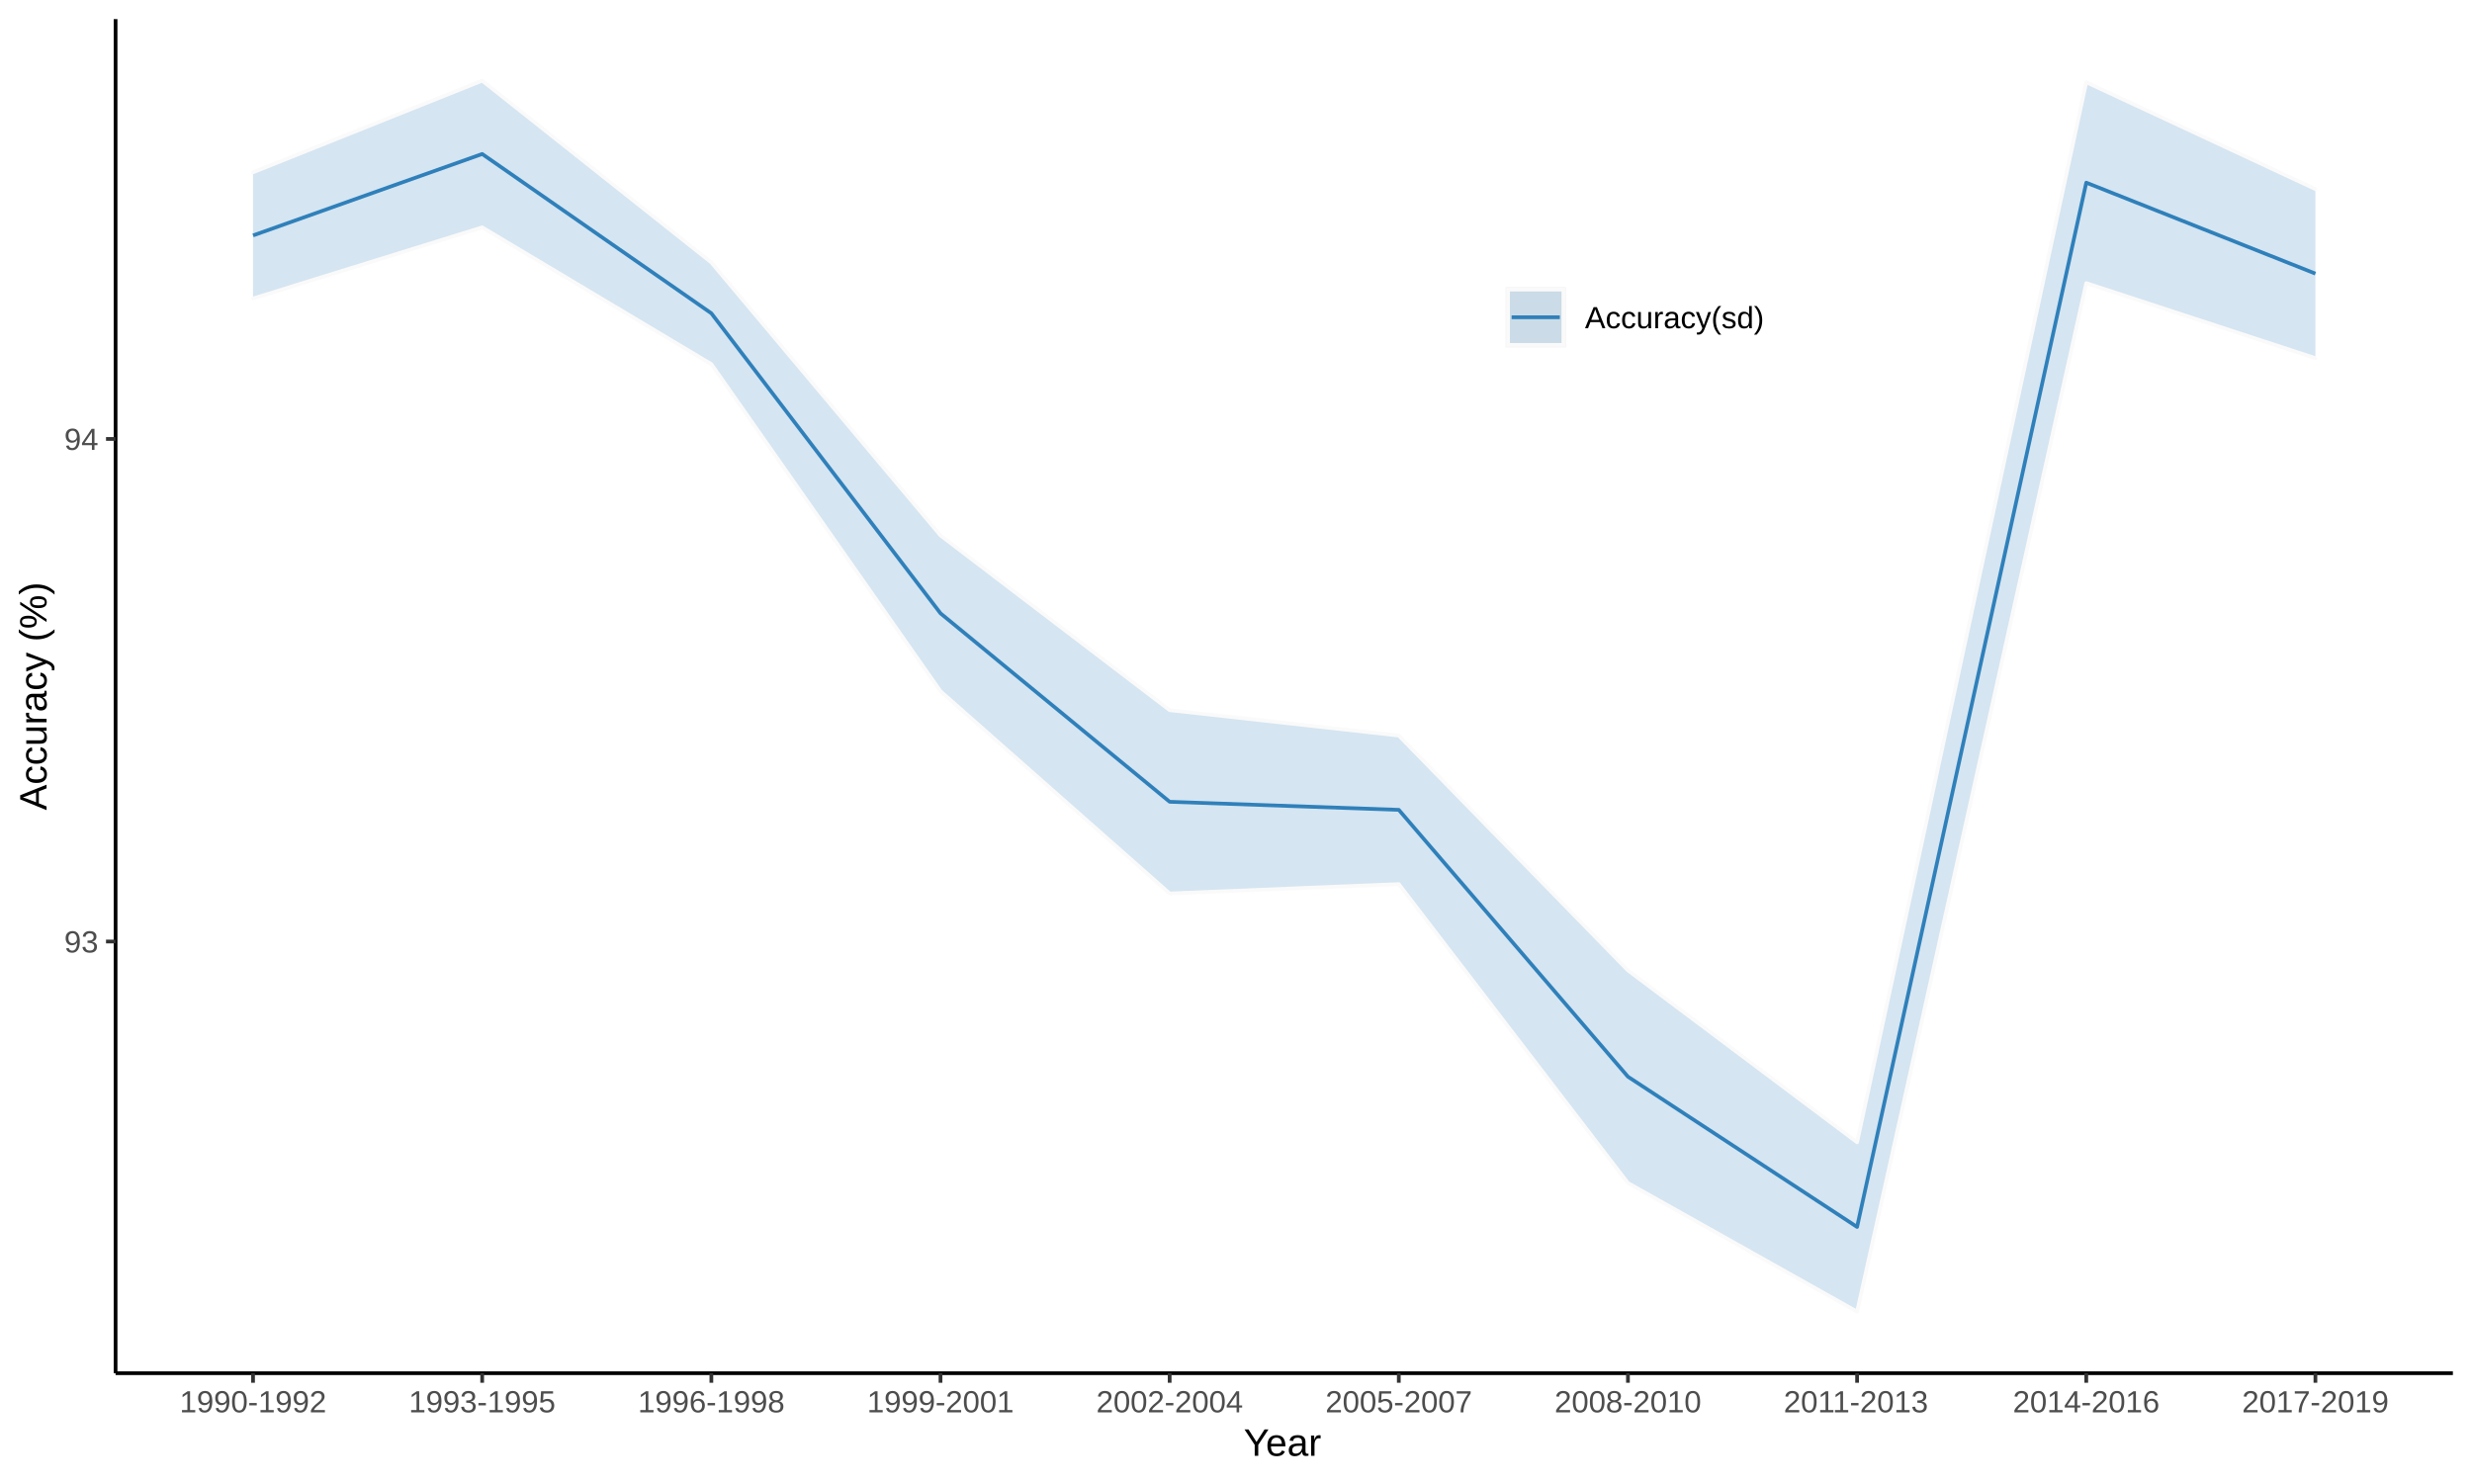
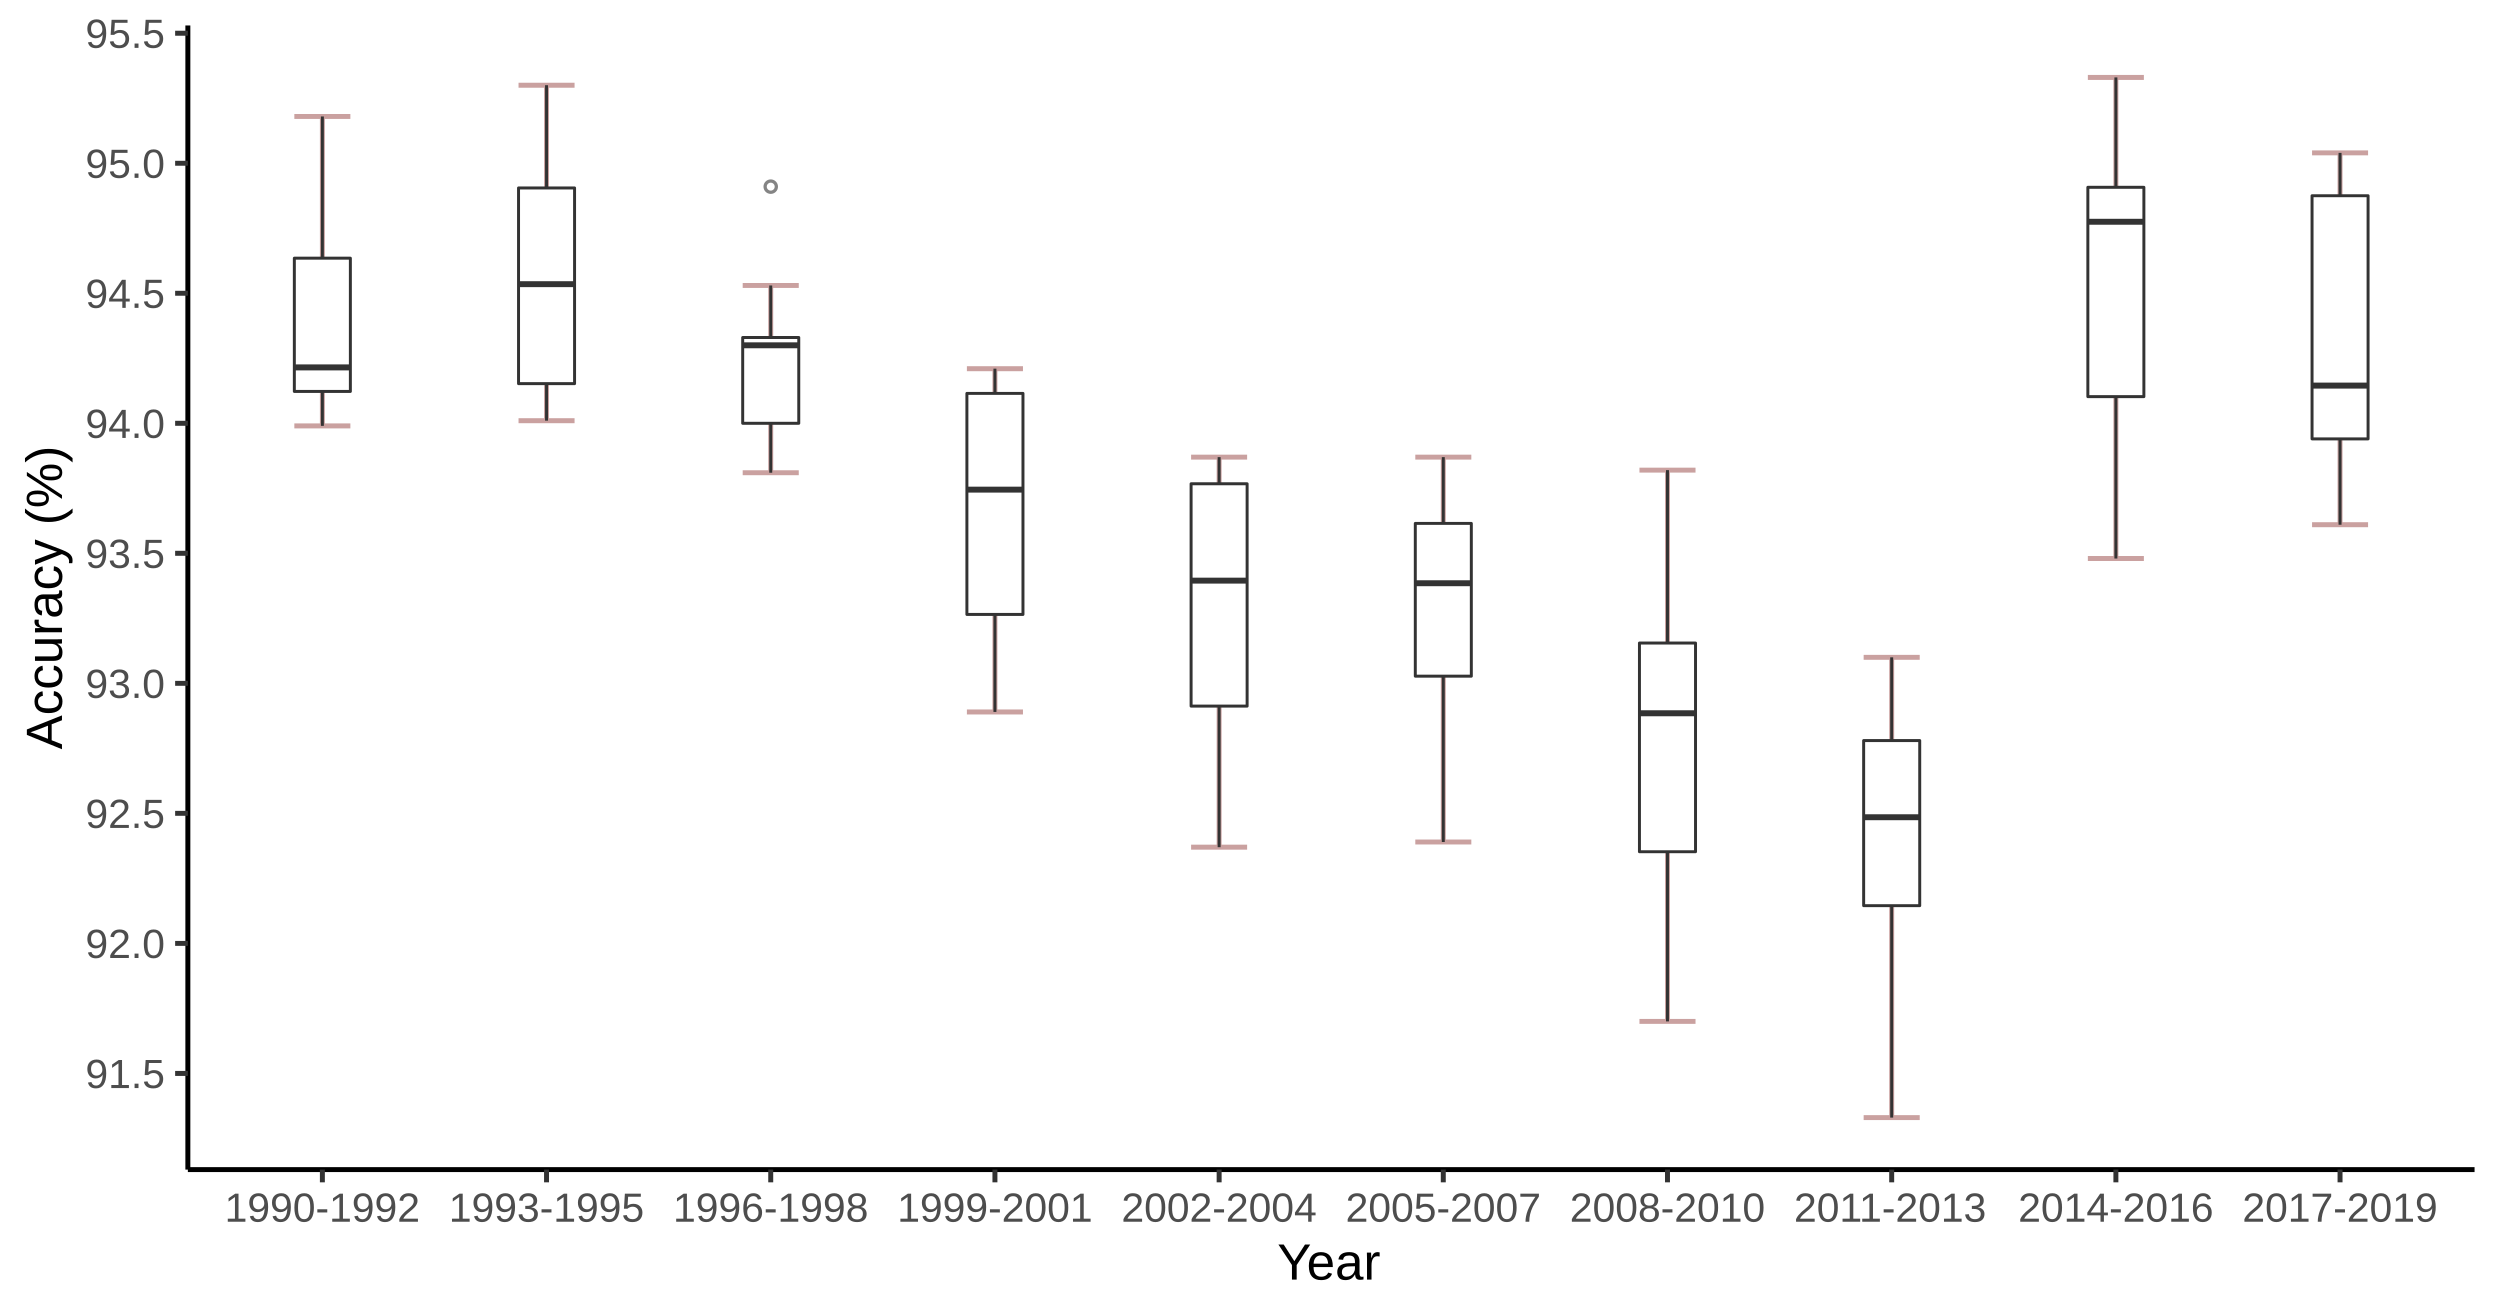
- <svg xmlns="http://www.w3.org/2000/svg" viewBox="0 0 708.66 425.20">
+ <svg xmlns="http://www.w3.org/2000/svg" viewBox="0 0 538.58 283.46">
  <defs>
    <style type="text/css">
    line, polyline, polygon, path, rect, circle {
      fill: none;
      stroke: #000000;
      stroke-linecap: round;
      stroke-linejoin: round;
      stroke-miterlimit: 10.00;
    }
  </style>
  </defs>
  <rect width="100%" height="100%" style="stroke: none; fill: #FFFFFF;" />
-   <rect x="0.00" y="0.00" width="708.66" height="425.20" style="stroke-width: 1.07; stroke: #FFFFFF; fill: #FFFFFF;" />
+   <rect x="0.00" y="0.00" width="538.58" height="283.46" style="stroke-width: 1.07; stroke: #FFFFFF; fill: #FFFFFF;" />
  <defs>
-     <clipPath id="cpMzMuMTN8NzAzLjE4fDM5My43MXw1LjQ4">
-       <rect x="33.13" y="5.48" width="670.05" height="388.23" />
+     <clipPath id="cpNDAuNDd8NTMzLjEwfDI1MS45N3w1LjQ4">
+       <rect x="40.47" y="5.48" width="492.64" height="246.49" />
    </clipPath>
  </defs>
-   <polyline points="72.54,67.50 138.23,44.15 203.93,89.83 269.62,175.85 335.31,229.88 401.00,232.19 466.69,308.70 532.38,351.78 598.08,52.37 663.77,78.45 " style="stroke-width: 1.07; stroke: #3081BA; stroke-linecap: butt;" clip-path="url(#cpMzMuMTN8NzAzLjE4fDM5My43MXw1LjQ4)" />
-   <polygon points="72.54,49.41 138.23,23.13 203.93,75.26 269.62,153.52 335.31,203.61 401.00,210.90 466.69,278.22 532.38,327.51 598.08,23.57 663.77,54.21 663.77,102.68 598.08,81.17 532.38,376.06 466.69,339.18 401.00,253.48 335.31,256.16 269.62,198.18 203.93,104.40 138.23,65.18 72.54,85.58 " style="stroke-width: 0.00; stroke: none; fill: #3081BA; fill-opacity: 0.20;" clip-path="url(#cpMzMuMTN8NzAzLjE4fDM5My43MXw1LjQ4)" />
-   <polyline points="72.54,49.41 138.23,23.13 203.93,75.26 269.62,153.52 335.31,203.61 401.00,210.90 466.69,278.22 532.38,327.51 598.08,23.57 663.77,54.21 " style="stroke-width: 1.07; stroke: #FAFAFA;" clip-path="url(#cpMzMuMTN8NzAzLjE4fDM5My43MXw1LjQ4)" />
-   <polyline points="663.77,102.68 598.08,81.17 532.38,376.06 466.69,339.18 401.00,253.48 335.31,256.16 269.62,198.18 203.93,104.40 138.23,65.18 72.54,85.58 " style="stroke-width: 1.07; stroke: #FAFAFA;" clip-path="url(#cpMzMuMTN8NzAzLjE4fDM5My43MXw1LjQ4)" />
+   <polyline points="63.41,25.09 75.48,25.09 " style="stroke-width: 1.07; stroke: #CAA1A0; stroke-linecap: butt;" clip-path="url(#cpNDAuNDd8NTMzLjEwfDI1MS45N3w1LjQ4)" />
+   <polyline points="69.45,25.09 69.45,91.75 " style="stroke-width: 1.07; stroke: #CAA1A0; stroke-linecap: butt;" clip-path="url(#cpNDAuNDd8NTMzLjEwfDI1MS45N3w1LjQ4)" />
+   <polyline points="63.41,91.75 75.48,91.75 " style="stroke-width: 1.07; stroke: #CAA1A0; stroke-linecap: butt;" clip-path="url(#cpNDAuNDd8NTMzLjEwfDI1MS45N3w1LjQ4)" />
+   <polyline points="111.71,18.36 123.78,18.36 " style="stroke-width: 1.07; stroke: #CAA1A0; stroke-linecap: butt;" clip-path="url(#cpNDAuNDd8NTMzLjEwfDI1MS45N3w1LjQ4)" />
+   <polyline points="117.74,18.36 117.74,90.63 " style="stroke-width: 1.07; stroke: #CAA1A0; stroke-linecap: butt;" clip-path="url(#cpNDAuNDd8NTMzLjEwfDI1MS45N3w1LjQ4)" />
+   <polyline points="111.71,90.63 123.78,90.63 " style="stroke-width: 1.07; stroke: #CAA1A0; stroke-linecap: butt;" clip-path="url(#cpNDAuNDd8NTMzLjEwfDI1MS45N3w1LjQ4)" />
+   <polyline points="160.00,61.50 172.08,61.50 " style="stroke-width: 1.07; stroke: #CAA1A0; stroke-linecap: butt;" clip-path="url(#cpNDAuNDd8NTMzLjEwfDI1MS45N3w1LjQ4)" />
+   <polyline points="166.04,61.50 166.04,101.84 " style="stroke-width: 1.07; stroke: #CAA1A0; stroke-linecap: butt;" clip-path="url(#cpNDAuNDd8NTMzLjEwfDI1MS45N3w1LjQ4)" />
+   <polyline points="160.00,101.84 172.08,101.84 " style="stroke-width: 1.07; stroke: #CAA1A0; stroke-linecap: butt;" clip-path="url(#cpNDAuNDd8NTMzLjEwfDI1MS45N3w1LjQ4)" />
+   <polyline points="208.30,79.43 220.38,79.43 " style="stroke-width: 1.07; stroke: #CAA1A0; stroke-linecap: butt;" clip-path="url(#cpNDAuNDd8NTMzLjEwfDI1MS45N3w1LjQ4)" />
+   <polyline points="214.34,79.43 214.34,153.38 " style="stroke-width: 1.07; stroke: #CAA1A0; stroke-linecap: butt;" clip-path="url(#cpNDAuNDd8NTMzLjEwfDI1MS45N3w1LjQ4)" />
+   <polyline points="208.30,153.38 220.38,153.38 " style="stroke-width: 1.07; stroke: #CAA1A0; stroke-linecap: butt;" clip-path="url(#cpNDAuNDd8NTMzLjEwfDI1MS45N3w1LjQ4)" />
+   <polyline points="256.60,98.48 268.67,98.48 " style="stroke-width: 1.07; stroke: #CAA1A0; stroke-linecap: butt;" clip-path="url(#cpNDAuNDd8NTMzLjEwfDI1MS45N3w1LjQ4)" />
+   <polyline points="262.64,98.48 262.64,182.51 " style="stroke-width: 1.07; stroke: #CAA1A0; stroke-linecap: butt;" clip-path="url(#cpNDAuNDd8NTMzLjEwfDI1MS45N3w1LjQ4)" />
+   <polyline points="256.60,182.51 268.67,182.51 " style="stroke-width: 1.07; stroke: #CAA1A0; stroke-linecap: butt;" clip-path="url(#cpNDAuNDd8NTMzLjEwfDI1MS45N3w1LjQ4)" />
+   <polyline points="304.90,98.48 316.97,98.48 " style="stroke-width: 1.07; stroke: #CAA1A0; stroke-linecap: butt;" clip-path="url(#cpNDAuNDd8NTMzLjEwfDI1MS45N3w1LjQ4)" />
+   <polyline points="310.93,98.48 310.93,181.39 " style="stroke-width: 1.07; stroke: #CAA1A0; stroke-linecap: butt;" clip-path="url(#cpNDAuNDd8NTMzLjEwfDI1MS45N3w1LjQ4)" />
+   <polyline points="304.90,181.39 316.97,181.39 " style="stroke-width: 1.07; stroke: #CAA1A0; stroke-linecap: butt;" clip-path="url(#cpNDAuNDd8NTMzLjEwfDI1MS45N3w1LjQ4)" />
+   <polyline points="353.19,101.28 365.27,101.28 " style="stroke-width: 1.07; stroke: #CAA1A0; stroke-linecap: butt;" clip-path="url(#cpNDAuNDd8NTMzLjEwfDI1MS45N3w1LjQ4)" />
+   <polyline points="359.23,101.28 359.23,220.04 " style="stroke-width: 1.07; stroke: #CAA1A0; stroke-linecap: butt;" clip-path="url(#cpNDAuNDd8NTMzLjEwfDI1MS45N3w1LjQ4)" />
+   <polyline points="353.19,220.04 365.27,220.04 " style="stroke-width: 1.07; stroke: #CAA1A0; stroke-linecap: butt;" clip-path="url(#cpNDAuNDd8NTMzLjEwfDI1MS45N3w1LjQ4)" />
+   <polyline points="401.49,141.61 413.57,141.61 " style="stroke-width: 1.07; stroke: #CAA1A0; stroke-linecap: butt;" clip-path="url(#cpNDAuNDd8NTMzLjEwfDI1MS45N3w1LjQ4)" />
+   <polyline points="407.53,141.61 407.53,240.77 " style="stroke-width: 1.07; stroke: #CAA1A0; stroke-linecap: butt;" clip-path="url(#cpNDAuNDd8NTMzLjEwfDI1MS45N3w1LjQ4)" />
+   <polyline points="401.49,240.77 413.57,240.77 " style="stroke-width: 1.07; stroke: #CAA1A0; stroke-linecap: butt;" clip-path="url(#cpNDAuNDd8NTMzLjEwfDI1MS45N3w1LjQ4)" />
+   <polyline points="449.79,16.68 461.86,16.68 " style="stroke-width: 1.07; stroke: #CAA1A0; stroke-linecap: butt;" clip-path="url(#cpNDAuNDd8NTMzLjEwfDI1MS45N3w1LjQ4)" />
+   <polyline points="455.83,16.68 455.83,120.32 " style="stroke-width: 1.07; stroke: #CAA1A0; stroke-linecap: butt;" clip-path="url(#cpNDAuNDd8NTMzLjEwfDI1MS45N3w1LjQ4)" />
+   <polyline points="449.79,120.32 461.86,120.32 " style="stroke-width: 1.07; stroke: #CAA1A0; stroke-linecap: butt;" clip-path="url(#cpNDAuNDd8NTMzLjEwfDI1MS45N3w1LjQ4)" />
+   <polyline points="498.09,32.93 510.16,32.93 " style="stroke-width: 1.07; stroke: #CAA1A0; stroke-linecap: butt;" clip-path="url(#cpNDAuNDd8NTMzLjEwfDI1MS45N3w1LjQ4)" />
+   <polyline points="504.12,32.93 504.12,113.04 " style="stroke-width: 1.07; stroke: #CAA1A0; stroke-linecap: butt;" clip-path="url(#cpNDAuNDd8NTMzLjEwfDI1MS45N3w1LjQ4)" />
+   <polyline points="498.09,113.04 510.16,113.04 " style="stroke-width: 1.07; stroke: #CAA1A0; stroke-linecap: butt;" clip-path="url(#cpNDAuNDd8NTMzLjEwfDI1MS45N3w1LjQ4)" />
+   <line x1="69.45" y1="55.62" x2="69.45" y2="25.09" style="stroke-width: 0.64; stroke: #333333; stroke-linecap: butt;" clip-path="url(#cpNDAuNDd8NTMzLjEwfDI1MS45N3w1LjQ4)" />
+   <line x1="69.45" y1="84.33" x2="69.45" y2="91.75" style="stroke-width: 0.64; stroke: #333333; stroke-linecap: butt;" clip-path="url(#cpNDAuNDd8NTMzLjEwfDI1MS45N3w1LjQ4)" />
+   <polygon points="63.41,55.62 63.41,84.33 75.48,84.33 75.48,55.62 63.41,55.62 " style="stroke-width: 0.64; stroke: #333333; fill: #FFFFFF;" clip-path="url(#cpNDAuNDd8NTMzLjEwfDI1MS45N3w1LjQ4)" />
+   <line x1="63.41" y1="79.15" x2="75.48" y2="79.15" style="stroke-width: 1.28; stroke: #333333; stroke-linecap: butt;" clip-path="url(#cpNDAuNDd8NTMzLjEwfDI1MS45N3w1LjQ4)" />
+   <line x1="117.74" y1="40.49" x2="117.74" y2="18.36" style="stroke-width: 0.64; stroke: #333333; stroke-linecap: butt;" clip-path="url(#cpNDAuNDd8NTMzLjEwfDI1MS45N3w1LjQ4)" />
+   <line x1="117.74" y1="82.65" x2="117.74" y2="90.63" style="stroke-width: 0.64; stroke: #333333; stroke-linecap: butt;" clip-path="url(#cpNDAuNDd8NTMzLjEwfDI1MS45N3w1LjQ4)" />
+   <polygon points="111.71,40.49 111.71,82.65 123.78,82.65 123.78,40.49 111.71,40.49 " style="stroke-width: 0.64; stroke: #333333; fill: #FFFFFF;" clip-path="url(#cpNDAuNDd8NTMzLjEwfDI1MS45N3w1LjQ4)" />
+   <line x1="111.71" y1="61.22" x2="123.78" y2="61.22" style="stroke-width: 1.28; stroke: #333333; stroke-linecap: butt;" clip-path="url(#cpNDAuNDd8NTMzLjEwfDI1MS45N3w1LjQ4)" />
+   <circle cx="166.04" cy="40.21" r="1.21" style="stroke-width: 0.71; stroke: #333333; stroke-opacity: 0.60;" clip-path="url(#cpNDAuNDd8NTMzLjEwfDI1MS45N3w1LjQ4)" />
+   <line x1="166.04" y1="72.71" x2="166.04" y2="61.50" style="stroke-width: 0.64; stroke: #333333; stroke-linecap: butt;" clip-path="url(#cpNDAuNDd8NTMzLjEwfDI1MS45N3w1LjQ4)" />
+   <line x1="166.04" y1="91.19" x2="166.04" y2="101.84" style="stroke-width: 0.64; stroke: #333333; stroke-linecap: butt;" clip-path="url(#cpNDAuNDd8NTMzLjEwfDI1MS45N3w1LjQ4)" />
+   <polygon points="160.00,72.71 160.00,91.19 172.08,91.19 172.08,72.71 160.00,72.71 " style="stroke-width: 0.64; stroke: #333333; fill: #FFFFFF;" clip-path="url(#cpNDAuNDd8NTMzLjEwfDI1MS45N3w1LjQ4)" />
+   <line x1="160.00" y1="74.39" x2="172.08" y2="74.39" style="stroke-width: 1.28; stroke: #333333; stroke-linecap: butt;" clip-path="url(#cpNDAuNDd8NTMzLjEwfDI1MS45N3w1LjQ4)" />
+   <line x1="214.34" y1="84.75" x2="214.34" y2="79.43" style="stroke-width: 0.64; stroke: #333333; stroke-linecap: butt;" clip-path="url(#cpNDAuNDd8NTMzLjEwfDI1MS45N3w1LjQ4)" />
+   <line x1="214.34" y1="132.37" x2="214.34" y2="153.38" style="stroke-width: 0.64; stroke: #333333; stroke-linecap: butt;" clip-path="url(#cpNDAuNDd8NTMzLjEwfDI1MS45N3w1LjQ4)" />
+   <polygon points="208.30,84.75 208.30,132.37 220.38,132.37 220.38,84.75 208.30,84.75 " style="stroke-width: 0.64; stroke: #333333; fill: #FFFFFF;" clip-path="url(#cpNDAuNDd8NTMzLjEwfDI1MS45N3w1LjQ4)" />
+   <line x1="208.30" y1="105.48" x2="220.38" y2="105.48" style="stroke-width: 1.28; stroke: #333333; stroke-linecap: butt;" clip-path="url(#cpNDAuNDd8NTMzLjEwfDI1MS45N3w1LjQ4)" />
+   <line x1="262.64" y1="104.22" x2="262.64" y2="98.48" style="stroke-width: 0.64; stroke: #333333; stroke-linecap: butt;" clip-path="url(#cpNDAuNDd8NTMzLjEwfDI1MS45N3w1LjQ4)" />
+   <line x1="262.64" y1="152.12" x2="262.64" y2="182.51" style="stroke-width: 0.64; stroke: #333333; stroke-linecap: butt;" clip-path="url(#cpNDAuNDd8NTMzLjEwfDI1MS45N3w1LjQ4)" />
+   <polygon points="256.60,104.22 256.60,152.12 268.67,152.12 268.67,104.22 256.60,104.22 " style="stroke-width: 0.64; stroke: #333333; fill: #FFFFFF;" clip-path="url(#cpNDAuNDd8NTMzLjEwfDI1MS45N3w1LjQ4)" />
+   <line x1="256.60" y1="125.09" x2="268.67" y2="125.09" style="stroke-width: 1.28; stroke: #333333; stroke-linecap: butt;" clip-path="url(#cpNDAuNDd8NTMzLjEwfDI1MS45N3w1LjQ4)" />
+   <line x1="310.93" y1="112.76" x2="310.93" y2="98.48" style="stroke-width: 0.64; stroke: #333333; stroke-linecap: butt;" clip-path="url(#cpNDAuNDd8NTMzLjEwfDI1MS45N3w1LjQ4)" />
+   <line x1="310.93" y1="145.67" x2="310.93" y2="181.39" style="stroke-width: 0.64; stroke: #333333; stroke-linecap: butt;" clip-path="url(#cpNDAuNDd8NTMzLjEwfDI1MS45N3w1LjQ4)" />
+   <polygon points="304.90,112.76 304.90,145.67 316.97,145.67 316.97,112.76 304.90,112.76 " style="stroke-width: 0.64; stroke: #333333; fill: #FFFFFF;" clip-path="url(#cpNDAuNDd8NTMzLjEwfDI1MS45N3w1LjQ4)" />
+   <line x1="304.90" y1="125.65" x2="316.97" y2="125.65" style="stroke-width: 1.28; stroke: #333333; stroke-linecap: butt;" clip-path="url(#cpNDAuNDd8NTMzLjEwfDI1MS45N3w1LjQ4)" />
+   <line x1="359.23" y1="138.53" x2="359.23" y2="101.28" style="stroke-width: 0.64; stroke: #333333; stroke-linecap: butt;" clip-path="url(#cpNDAuNDd8NTMzLjEwfDI1MS45N3w1LjQ4)" />
+   <line x1="359.23" y1="183.49" x2="359.23" y2="220.04" style="stroke-width: 0.64; stroke: #333333; stroke-linecap: butt;" clip-path="url(#cpNDAuNDd8NTMzLjEwfDI1MS45N3w1LjQ4)" />
+   <polygon points="353.19,138.53 353.19,183.49 365.27,183.49 365.27,138.53 353.19,138.53 " style="stroke-width: 0.64; stroke: #333333; fill: #FFFFFF;" clip-path="url(#cpNDAuNDd8NTMzLjEwfDI1MS45N3w1LjQ4)" />
+   <line x1="353.19" y1="153.66" x2="365.27" y2="153.66" style="stroke-width: 1.28; stroke: #333333; stroke-linecap: butt;" clip-path="url(#cpNDAuNDd8NTMzLjEwfDI1MS45N3w1LjQ4)" />
+   <line x1="407.53" y1="159.54" x2="407.53" y2="141.61" style="stroke-width: 0.64; stroke: #333333; stroke-linecap: butt;" clip-path="url(#cpNDAuNDd8NTMzLjEwfDI1MS45N3w1LjQ4)" />
+   <line x1="407.53" y1="195.11" x2="407.53" y2="240.77" style="stroke-width: 0.64; stroke: #333333; stroke-linecap: butt;" clip-path="url(#cpNDAuNDd8NTMzLjEwfDI1MS45N3w1LjQ4)" />
+   <polygon points="401.49,159.54 401.49,195.11 413.57,195.11 413.57,159.54 401.49,159.54 " style="stroke-width: 0.64; stroke: #333333; fill: #FFFFFF;" clip-path="url(#cpNDAuNDd8NTMzLjEwfDI1MS45N3w1LjQ4)" />
+   <line x1="401.49" y1="176.06" x2="413.57" y2="176.06" style="stroke-width: 1.28; stroke: #333333; stroke-linecap: butt;" clip-path="url(#cpNDAuNDd8NTMzLjEwfDI1MS45N3w1LjQ4)" />
+   <line x1="455.83" y1="40.35" x2="455.83" y2="16.68" style="stroke-width: 0.64; stroke: #333333; stroke-linecap: butt;" clip-path="url(#cpNDAuNDd8NTMzLjEwfDI1MS45N3w1LjQ4)" />
+   <line x1="455.83" y1="85.45" x2="455.83" y2="120.32" style="stroke-width: 0.64; stroke: #333333; stroke-linecap: butt;" clip-path="url(#cpNDAuNDd8NTMzLjEwfDI1MS45N3w1LjQ4)" />
+   <polygon points="449.79,40.35 449.79,85.45 461.86,85.45 461.86,40.35 449.79,40.35 " style="stroke-width: 0.64; stroke: #333333; fill: #FFFFFF;" clip-path="url(#cpNDAuNDd8NTMzLjEwfDI1MS45N3w1LjQ4)" />
+   <line x1="449.79" y1="47.78" x2="461.86" y2="47.78" style="stroke-width: 1.28; stroke: #333333; stroke-linecap: butt;" clip-path="url(#cpNDAuNDd8NTMzLjEwfDI1MS45N3w1LjQ4)" />
+   <line x1="504.12" y1="42.17" x2="504.12" y2="32.93" style="stroke-width: 0.64; stroke: #333333; stroke-linecap: butt;" clip-path="url(#cpNDAuNDd8NTMzLjEwfDI1MS45N3w1LjQ4)" />
+   <line x1="504.12" y1="94.55" x2="504.12" y2="113.04" style="stroke-width: 0.64; stroke: #333333; stroke-linecap: butt;" clip-path="url(#cpNDAuNDd8NTMzLjEwfDI1MS45N3w1LjQ4)" />
+   <polygon points="498.09,42.17 498.09,94.55 510.16,94.55 510.16,42.17 498.09,42.17 " style="stroke-width: 0.64; stroke: #333333; fill: #FFFFFF;" clip-path="url(#cpNDAuNDd8NTMzLjEwfDI1MS45N3w1LjQ4)" />
+   <line x1="498.09" y1="83.07" x2="510.16" y2="83.07" style="stroke-width: 1.28; stroke: #333333; stroke-linecap: butt;" clip-path="url(#cpNDAuNDd8NTMzLjEwfDI1MS45N3w1LjQ4)" />
  <defs>
-     <clipPath id="cpMC4wMHw3MDguNjZ8NDI1LjIwfDAuMDA=">
-       <rect x="0.00" y="0.00" width="708.66" height="425.20" />
+     <clipPath id="cpMC4wMHw1MzguNTh8MjgzLjQ2fDAuMDA=">
+       <rect x="0.00" y="0.00" width="538.58" height="283.46" />
    </clipPath>
  </defs>
-   <polyline points="33.13,393.71 33.13,5.48 " style="stroke-width: 1.07; stroke-linecap: butt;" clip-path="url(#cpMC4wMHw3MDguNjZ8NDI1LjIwfDAuMDA=)" />
-   <g clip-path="url(#cpMC4wMHw3MDguNjZ8NDI1LjIwfDAuMDA=)">
-     <text x="18.41" y="273.09" style="font-size: 8.80px; fill: #4D4D4D; font-family: Arial;" textLength="9.79px" lengthAdjust="spacingAndGlyphs">93</text>
+   <polyline points="40.47,251.97 40.47,5.48 " style="stroke-width: 1.07; stroke-linecap: butt;" clip-path="url(#cpMC4wMHw1MzguNTh8MjgzLjQ2fDAuMDA=)" />
+   <g clip-path="url(#cpMC4wMHw1MzguNTh8MjgzLjQ2fDAuMDA=)">
+     <text x="18.41" y="234.40" style="font-size: 8.80px; fill: #4D4D4D; font-family: Arial;" textLength="17.13px" lengthAdjust="spacingAndGlyphs">91.5</text>
  </g>
-   <g clip-path="url(#cpMC4wMHw3MDguNjZ8NDI1LjIwfDAuMDA=)">
-     <text x="18.41" y="129.00" style="font-size: 8.80px; fill: #4D4D4D; font-family: Arial;" textLength="9.79px" lengthAdjust="spacingAndGlyphs">94</text>
+   <g clip-path="url(#cpMC4wMHw1MzguNTh8MjgzLjQ2fDAuMDA=)">
+     <text x="18.41" y="206.38" style="font-size: 8.80px; fill: #4D4D4D; font-family: Arial;" textLength="17.13px" lengthAdjust="spacingAndGlyphs">92.0</text>
  </g>
-   <polyline points="30.39,269.94 33.13,269.94 " style="stroke-width: 1.07; stroke: #333333; stroke-linecap: butt;" clip-path="url(#cpMC4wMHw3MDguNjZ8NDI1LjIwfDAuMDA=)" />
-   <polyline points="30.39,125.85 33.13,125.85 " style="stroke-width: 1.07; stroke: #333333; stroke-linecap: butt;" clip-path="url(#cpMC4wMHw3MDguNjZ8NDI1LjIwfDAuMDA=)" />
-   <polyline points="33.13,393.71 703.18,393.71 " style="stroke-width: 1.07; stroke-linecap: butt;" clip-path="url(#cpMC4wMHw3MDguNjZ8NDI1LjIwfDAuMDA=)" />
-   <polyline points="72.54,396.45 72.54,393.71 " style="stroke-width: 1.07; stroke: #333333; stroke-linecap: butt;" clip-path="url(#cpMC4wMHw3MDguNjZ8NDI1LjIwfDAuMDA=)" />
-   <polyline points="138.23,396.45 138.23,393.71 " style="stroke-width: 1.07; stroke: #333333; stroke-linecap: butt;" clip-path="url(#cpMC4wMHw3MDguNjZ8NDI1LjIwfDAuMDA=)" />
-   <polyline points="203.93,396.45 203.93,393.71 " style="stroke-width: 1.07; stroke: #333333; stroke-linecap: butt;" clip-path="url(#cpMC4wMHw3MDguNjZ8NDI1LjIwfDAuMDA=)" />
-   <polyline points="269.62,396.45 269.62,393.71 " style="stroke-width: 1.07; stroke: #333333; stroke-linecap: butt;" clip-path="url(#cpMC4wMHw3MDguNjZ8NDI1LjIwfDAuMDA=)" />
-   <polyline points="335.31,396.45 335.31,393.71 " style="stroke-width: 1.07; stroke: #333333; stroke-linecap: butt;" clip-path="url(#cpMC4wMHw3MDguNjZ8NDI1LjIwfDAuMDA=)" />
-   <polyline points="401.00,396.45 401.00,393.71 " style="stroke-width: 1.07; stroke: #333333; stroke-linecap: butt;" clip-path="url(#cpMC4wMHw3MDguNjZ8NDI1LjIwfDAuMDA=)" />
-   <polyline points="466.69,396.45 466.69,393.71 " style="stroke-width: 1.07; stroke: #333333; stroke-linecap: butt;" clip-path="url(#cpMC4wMHw3MDguNjZ8NDI1LjIwfDAuMDA=)" />
-   <polyline points="532.38,396.45 532.38,393.71 " style="stroke-width: 1.07; stroke: #333333; stroke-linecap: butt;" clip-path="url(#cpMC4wMHw3MDguNjZ8NDI1LjIwfDAuMDA=)" />
-   <polyline points="598.08,396.45 598.08,393.71 " style="stroke-width: 1.07; stroke: #333333; stroke-linecap: butt;" clip-path="url(#cpMC4wMHw3MDguNjZ8NDI1LjIwfDAuMDA=)" />
-   <polyline points="663.77,396.45 663.77,393.71 " style="stroke-width: 1.07; stroke: #333333; stroke-linecap: butt;" clip-path="url(#cpMC4wMHw3MDguNjZ8NDI1LjIwfDAuMDA=)" />
-   <g clip-path="url(#cpMC4wMHw3MDguNjZ8NDI1LjIwfDAuMDA=)">
-     <text x="51.50" y="404.94" style="font-size: 8.80px; fill: #4D4D4D; font-family: Arial;" textLength="42.08px" lengthAdjust="spacingAndGlyphs">1990-1992</text>
+   <g clip-path="url(#cpMC4wMHw1MzguNTh8MjgzLjQ2fDAuMDA=)">
+     <text x="18.41" y="178.37" style="font-size: 8.80px; fill: #4D4D4D; font-family: Arial;" textLength="17.13px" lengthAdjust="spacingAndGlyphs">92.5</text>
  </g>
-   <g clip-path="url(#cpMC4wMHw3MDguNjZ8NDI1LjIwfDAuMDA=)">
-     <text x="117.19" y="404.94" style="font-size: 8.80px; fill: #4D4D4D; font-family: Arial;" textLength="42.08px" lengthAdjust="spacingAndGlyphs">1993-1995</text>
+   <g clip-path="url(#cpMC4wMHw1MzguNTh8MjgzLjQ2fDAuMDA=)">
+     <text x="18.41" y="150.36" style="font-size: 8.80px; fill: #4D4D4D; font-family: Arial;" textLength="17.13px" lengthAdjust="spacingAndGlyphs">93.0</text>
  </g>
-   <g clip-path="url(#cpMC4wMHw3MDguNjZ8NDI1LjIwfDAuMDA=)">
-     <text x="182.88" y="404.94" style="font-size: 8.80px; fill: #4D4D4D; font-family: Arial;" textLength="42.08px" lengthAdjust="spacingAndGlyphs">1996-1998</text>
+   <g clip-path="url(#cpMC4wMHw1MzguNTh8MjgzLjQ2fDAuMDA=)">
+     <text x="18.41" y="122.35" style="font-size: 8.80px; fill: #4D4D4D; font-family: Arial;" textLength="17.13px" lengthAdjust="spacingAndGlyphs">93.5</text>
  </g>
-   <g clip-path="url(#cpMC4wMHw3MDguNjZ8NDI1LjIwfDAuMDA=)">
-     <text x="248.58" y="404.94" style="font-size: 8.80px; fill: #4D4D4D; font-family: Arial;" textLength="42.08px" lengthAdjust="spacingAndGlyphs">1999-2001</text>
+   <g clip-path="url(#cpMC4wMHw1MzguNTh8MjgzLjQ2fDAuMDA=)">
+     <text x="18.41" y="94.34" style="font-size: 8.80px; fill: #4D4D4D; font-family: Arial;" textLength="17.13px" lengthAdjust="spacingAndGlyphs">94.0</text>
  </g>
-   <g clip-path="url(#cpMC4wMHw3MDguNjZ8NDI1LjIwfDAuMDA=)">
-     <text x="314.27" y="404.94" style="font-size: 8.80px; fill: #4D4D4D; font-family: Arial;" textLength="42.08px" lengthAdjust="spacingAndGlyphs">2002-2004</text>
+   <g clip-path="url(#cpMC4wMHw1MzguNTh8MjgzLjQ2fDAuMDA=)">
+     <text x="18.41" y="66.33" style="font-size: 8.80px; fill: #4D4D4D; font-family: Arial;" textLength="17.13px" lengthAdjust="spacingAndGlyphs">94.5</text>
  </g>
-   <g clip-path="url(#cpMC4wMHw3MDguNjZ8NDI1LjIwfDAuMDA=)">
-     <text x="379.96" y="404.94" style="font-size: 8.80px; fill: #4D4D4D; font-family: Arial;" textLength="42.08px" lengthAdjust="spacingAndGlyphs">2005-2007</text>
+   <g clip-path="url(#cpMC4wMHw1MzguNTh8MjgzLjQ2fDAuMDA=)">
+     <text x="18.41" y="38.32" style="font-size: 8.80px; fill: #4D4D4D; font-family: Arial;" textLength="17.13px" lengthAdjust="spacingAndGlyphs">95.0</text>
  </g>
-   <g clip-path="url(#cpMC4wMHw3MDguNjZ8NDI1LjIwfDAuMDA=)">
-     <text x="445.65" y="404.94" style="font-size: 8.80px; fill: #4D4D4D; font-family: Arial;" textLength="42.08px" lengthAdjust="spacingAndGlyphs">2008-2010</text>
+   <g clip-path="url(#cpMC4wMHw1MzguNTh8MjgzLjQ2fDAuMDA=)">
+     <text x="18.41" y="10.31" style="font-size: 8.80px; fill: #4D4D4D; font-family: Arial;" textLength="17.13px" lengthAdjust="spacingAndGlyphs">95.5</text>
  </g>
-   <g clip-path="url(#cpMC4wMHw3MDguNjZ8NDI1LjIwfDAuMDA=)">
-     <text x="511.34" y="404.94" style="font-size: 8.80px; fill: #4D4D4D; font-family: Arial;" textLength="42.08px" lengthAdjust="spacingAndGlyphs">2011-2013</text>
+   <polyline points="37.73,231.25 40.47,231.25 " style="stroke-width: 1.07; stroke: #333333; stroke-linecap: butt;" clip-path="url(#cpMC4wMHw1MzguNTh8MjgzLjQ2fDAuMDA=)" />
+   <polyline points="37.73,203.24 40.47,203.24 " style="stroke-width: 1.07; stroke: #333333; stroke-linecap: butt;" clip-path="url(#cpMC4wMHw1MzguNTh8MjgzLjQ2fDAuMDA=)" />
+   <polyline points="37.73,175.22 40.47,175.22 " style="stroke-width: 1.07; stroke: #333333; stroke-linecap: butt;" clip-path="url(#cpMC4wMHw1MzguNTh8MjgzLjQ2fDAuMDA=)" />
+   <polyline points="37.73,147.21 40.47,147.21 " style="stroke-width: 1.07; stroke: #333333; stroke-linecap: butt;" clip-path="url(#cpMC4wMHw1MzguNTh8MjgzLjQ2fDAuMDA=)" />
+   <polyline points="37.73,119.20 40.47,119.20 " style="stroke-width: 1.07; stroke: #333333; stroke-linecap: butt;" clip-path="url(#cpMC4wMHw1MzguNTh8MjgzLjQ2fDAuMDA=)" />
+   <polyline points="37.73,91.19 40.47,91.19 " style="stroke-width: 1.07; stroke: #333333; stroke-linecap: butt;" clip-path="url(#cpMC4wMHw1MzguNTh8MjgzLjQ2fDAuMDA=)" />
+   <polyline points="37.73,63.18 40.47,63.18 " style="stroke-width: 1.07; stroke: #333333; stroke-linecap: butt;" clip-path="url(#cpMC4wMHw1MzguNTh8MjgzLjQ2fDAuMDA=)" />
+   <polyline points="37.73,35.17 40.47,35.17 " style="stroke-width: 1.07; stroke: #333333; stroke-linecap: butt;" clip-path="url(#cpMC4wMHw1MzguNTh8MjgzLjQ2fDAuMDA=)" />
+   <polyline points="37.73,7.16 40.47,7.16 " style="stroke-width: 1.07; stroke: #333333; stroke-linecap: butt;" clip-path="url(#cpMC4wMHw1MzguNTh8MjgzLjQ2fDAuMDA=)" />
+   <polyline points="40.47,251.97 533.10,251.97 " style="stroke-width: 1.07; stroke-linecap: butt;" clip-path="url(#cpMC4wMHw1MzguNTh8MjgzLjQ2fDAuMDA=)" />
+   <polyline points="69.45,254.71 69.45,251.97 " style="stroke-width: 1.07; stroke: #333333; stroke-linecap: butt;" clip-path="url(#cpMC4wMHw1MzguNTh8MjgzLjQ2fDAuMDA=)" />
+   <polyline points="117.74,254.71 117.74,251.97 " style="stroke-width: 1.07; stroke: #333333; stroke-linecap: butt;" clip-path="url(#cpMC4wMHw1MzguNTh8MjgzLjQ2fDAuMDA=)" />
+   <polyline points="166.04,254.71 166.04,251.97 " style="stroke-width: 1.07; stroke: #333333; stroke-linecap: butt;" clip-path="url(#cpMC4wMHw1MzguNTh8MjgzLjQ2fDAuMDA=)" />
+   <polyline points="214.34,254.71 214.34,251.97 " style="stroke-width: 1.07; stroke: #333333; stroke-linecap: butt;" clip-path="url(#cpMC4wMHw1MzguNTh8MjgzLjQ2fDAuMDA=)" />
+   <polyline points="262.64,254.71 262.64,251.97 " style="stroke-width: 1.07; stroke: #333333; stroke-linecap: butt;" clip-path="url(#cpMC4wMHw1MzguNTh8MjgzLjQ2fDAuMDA=)" />
+   <polyline points="310.93,254.71 310.93,251.97 " style="stroke-width: 1.07; stroke: #333333; stroke-linecap: butt;" clip-path="url(#cpMC4wMHw1MzguNTh8MjgzLjQ2fDAuMDA=)" />
+   <polyline points="359.23,254.71 359.23,251.97 " style="stroke-width: 1.07; stroke: #333333; stroke-linecap: butt;" clip-path="url(#cpMC4wMHw1MzguNTh8MjgzLjQ2fDAuMDA=)" />
+   <polyline points="407.53,254.71 407.53,251.97 " style="stroke-width: 1.07; stroke: #333333; stroke-linecap: butt;" clip-path="url(#cpMC4wMHw1MzguNTh8MjgzLjQ2fDAuMDA=)" />
+   <polyline points="455.83,254.71 455.83,251.97 " style="stroke-width: 1.07; stroke: #333333; stroke-linecap: butt;" clip-path="url(#cpMC4wMHw1MzguNTh8MjgzLjQ2fDAuMDA=)" />
+   <polyline points="504.12,254.71 504.12,251.97 " style="stroke-width: 1.07; stroke: #333333; stroke-linecap: butt;" clip-path="url(#cpMC4wMHw1MzguNTh8MjgzLjQ2fDAuMDA=)" />
+   <g clip-path="url(#cpMC4wMHw1MzguNTh8MjgzLjQ2fDAuMDA=)">
+     <text x="48.40" y="263.20" style="font-size: 8.80px; fill: #4D4D4D; font-family: Arial;" textLength="42.08px" lengthAdjust="spacingAndGlyphs">1990-1992</text>
  </g>
-   <g clip-path="url(#cpMC4wMHw3MDguNjZ8NDI1LjIwfDAuMDA=)">
-     <text x="577.03" y="404.94" style="font-size: 8.80px; fill: #4D4D4D; font-family: Arial;" textLength="42.08px" lengthAdjust="spacingAndGlyphs">2014-2016</text>
+   <g clip-path="url(#cpMC4wMHw1MzguNTh8MjgzLjQ2fDAuMDA=)">
+     <text x="96.70" y="263.20" style="font-size: 8.80px; fill: #4D4D4D; font-family: Arial;" textLength="42.08px" lengthAdjust="spacingAndGlyphs">1993-1995</text>
  </g>
-   <g clip-path="url(#cpMC4wMHw3MDguNjZ8NDI1LjIwfDAuMDA=)">
-     <text x="642.73" y="404.94" style="font-size: 8.80px; fill: #4D4D4D; font-family: Arial;" textLength="42.08px" lengthAdjust="spacingAndGlyphs">2017-2019</text>
+   <g clip-path="url(#cpMC4wMHw1MzguNTh8MjgzLjQ2fDAuMDA=)">
+     <text x="145.00" y="263.20" style="font-size: 8.80px; fill: #4D4D4D; font-family: Arial;" textLength="42.08px" lengthAdjust="spacingAndGlyphs">1996-1998</text>
  </g>
-   <g clip-path="url(#cpMC4wMHw3MDguNjZ8NDI1LjIwfDAuMDA=)">
-     <text x="356.54" y="417.40" style="font-size: 11.00px; font-family: Arial;" textLength="23.24px" lengthAdjust="spacingAndGlyphs">Year</text>
+   <g clip-path="url(#cpMC4wMHw1MzguNTh8MjgzLjQ2fDAuMDA=)">
+     <text x="193.30" y="263.20" style="font-size: 8.80px; fill: #4D4D4D; font-family: Arial;" textLength="42.08px" lengthAdjust="spacingAndGlyphs">1999-2001</text>
  </g>
-   <g clip-path="url(#cpMC4wMHw3MDguNjZ8NDI1LjIwfDAuMDA=)">
-     <text transform="translate(13.35,232.29) rotate(-90)" style="font-size: 11.00px; font-family: Arial;" textLength="65.40px" lengthAdjust="spacingAndGlyphs">Accuracy (%)</text>
+   <g clip-path="url(#cpMC4wMHw1MzguNTh8MjgzLjQ2fDAuMDA=)">
+     <text x="241.59" y="263.20" style="font-size: 8.80px; fill: #4D4D4D; font-family: Arial;" textLength="42.08px" lengthAdjust="spacingAndGlyphs">2002-2004</text>
  </g>
-   <rect x="426.13" y="61.17" width="85.06" height="43.91" style="stroke-width: 1.07; stroke: none; fill: #FFFFFF;" clip-path="url(#cpMC4wMHw3MDguNjZ8NDI1LjIwfDAuMDA=)" />
-   <rect x="431.61" y="82.32" width="17.28" height="17.28" style="stroke-width: 1.07; stroke: none; fill: #F2F2F2;" clip-path="url(#cpMC4wMHw3MDguNjZ8NDI1LjIwfDAuMDA=)" />
-   <line x1="433.34" y1="90.96" x2="447.16" y2="90.96" style="stroke-width: 1.07; stroke: #3081BA; stroke-linecap: butt;" clip-path="url(#cpMC4wMHw3MDguNjZ8NDI1LjIwfDAuMDA=)" />
-   <rect x="432.32" y="83.03" width="15.86" height="15.86" style="stroke-width: 1.07; stroke: #FAFAFA; stroke-linecap: square; stroke-linejoin: miter; fill: #3081BA; fill-opacity: 0.20;" clip-path="url(#cpMC4wMHw3MDguNjZ8NDI1LjIwfDAuMDA=)" />
-   <g clip-path="url(#cpMC4wMHw3MDguNjZ8NDI1LjIwfDAuMDA=)">
-     <text x="454.37" y="94.11" style="font-size: 8.80px; font-family: Arial;" textLength="51.34px" lengthAdjust="spacingAndGlyphs">Accuracy(sd)</text>
+   <g clip-path="url(#cpMC4wMHw1MzguNTh8MjgzLjQ2fDAuMDA=)">
+     <text x="289.89" y="263.20" style="font-size: 8.80px; fill: #4D4D4D; font-family: Arial;" textLength="42.08px" lengthAdjust="spacingAndGlyphs">2005-2007</text>
+   </g>
+   <g clip-path="url(#cpMC4wMHw1MzguNTh8MjgzLjQ2fDAuMDA=)">
+     <text x="338.19" y="263.20" style="font-size: 8.80px; fill: #4D4D4D; font-family: Arial;" textLength="42.08px" lengthAdjust="spacingAndGlyphs">2008-2010</text>
+   </g>
+   <g clip-path="url(#cpMC4wMHw1MzguNTh8MjgzLjQ2fDAuMDA=)">
+     <text x="386.49" y="263.20" style="font-size: 8.80px; fill: #4D4D4D; font-family: Arial;" textLength="42.08px" lengthAdjust="spacingAndGlyphs">2011-2013</text>
+   </g>
+   <g clip-path="url(#cpMC4wMHw1MzguNTh8MjgzLjQ2fDAuMDA=)">
+     <text x="434.79" y="263.20" style="font-size: 8.80px; fill: #4D4D4D; font-family: Arial;" textLength="42.08px" lengthAdjust="spacingAndGlyphs">2014-2016</text>
+   </g>
+   <g clip-path="url(#cpMC4wMHw1MzguNTh8MjgzLjQ2fDAuMDA=)">
+     <text x="483.08" y="263.20" style="font-size: 8.80px; fill: #4D4D4D; font-family: Arial;" textLength="42.08px" lengthAdjust="spacingAndGlyphs">2017-2019</text>
+   </g>
+   <g clip-path="url(#cpMC4wMHw1MzguNTh8MjgzLjQ2fDAuMDA=)">
+     <text x="275.17" y="275.67" style="font-size: 11.00px; font-family: Arial;" textLength="23.24px" lengthAdjust="spacingAndGlyphs">Year</text>
+   </g>
+   <g clip-path="url(#cpMC4wMHw1MzguNTh8MjgzLjQ2fDAuMDA=)">
+     <text transform="translate(13.35,161.43) rotate(-90)" style="font-size: 11.00px; font-family: Arial;" textLength="65.40px" lengthAdjust="spacingAndGlyphs">Accuracy (%)</text>
  </g>
</svg>
